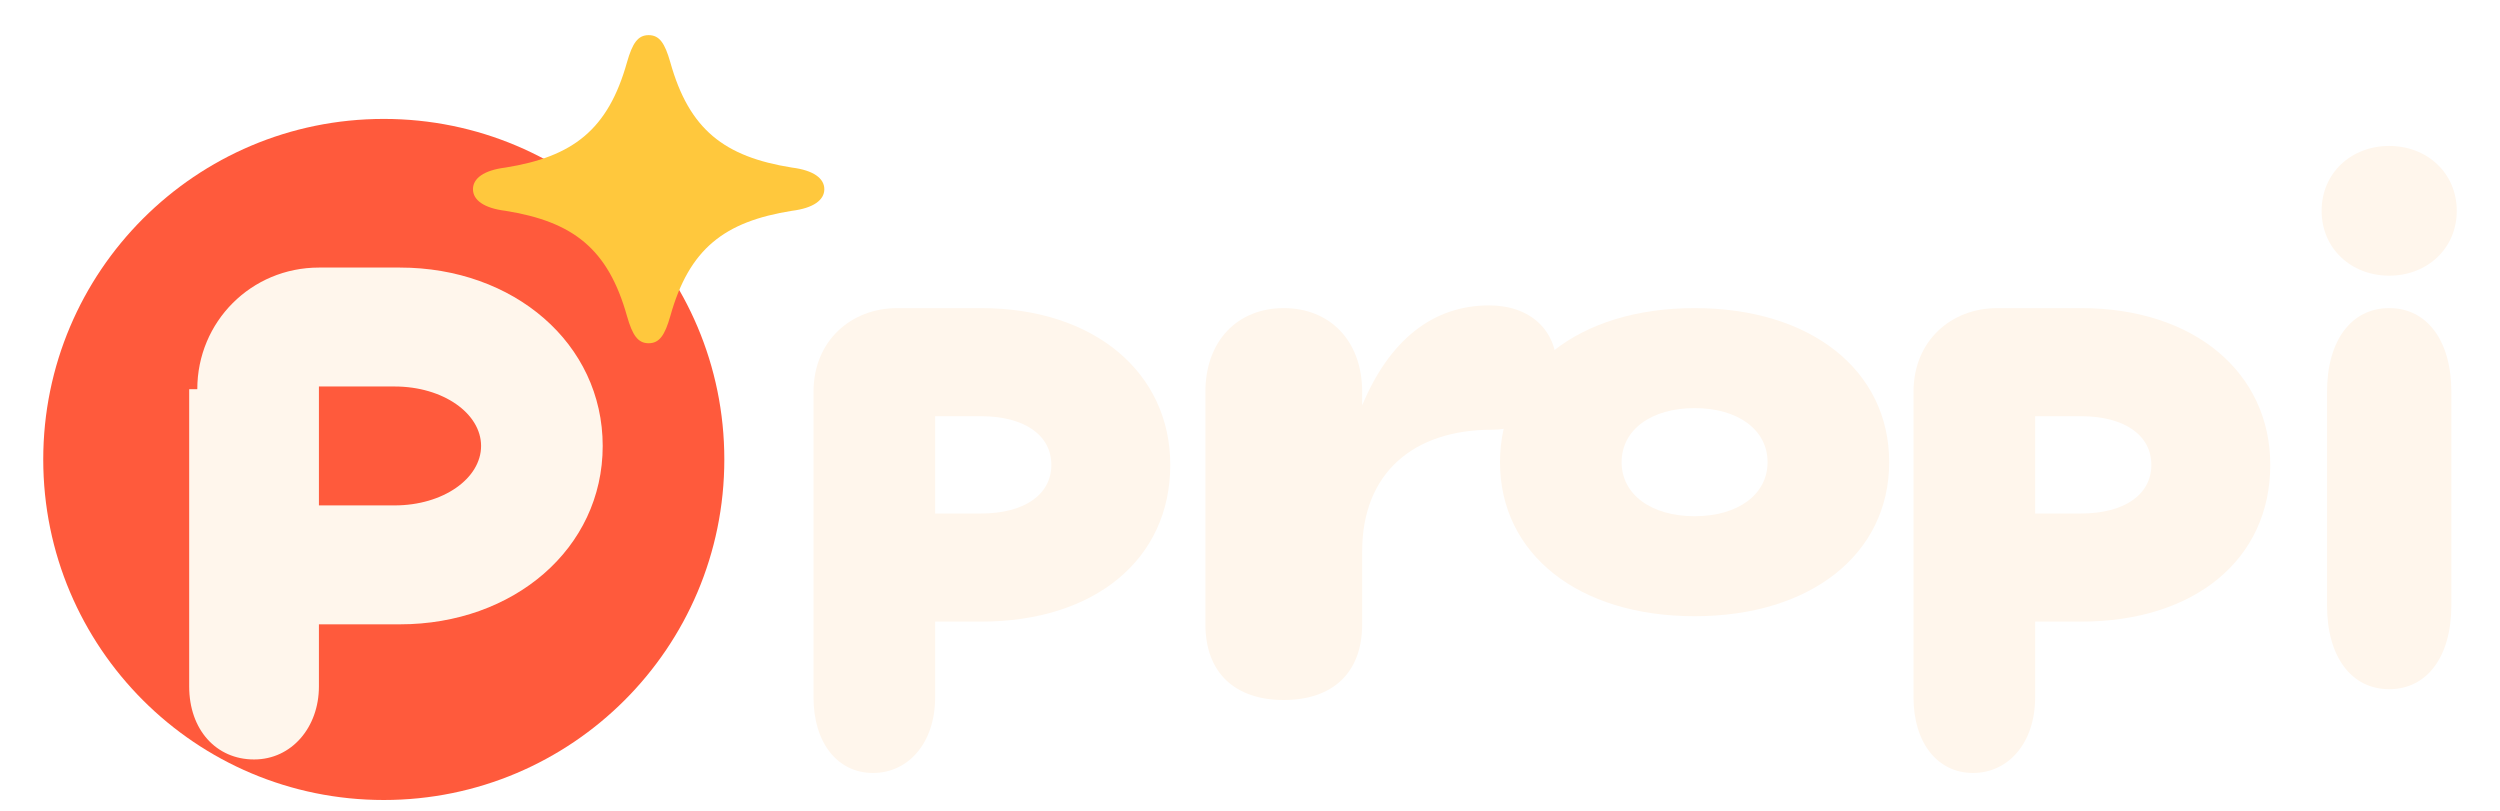
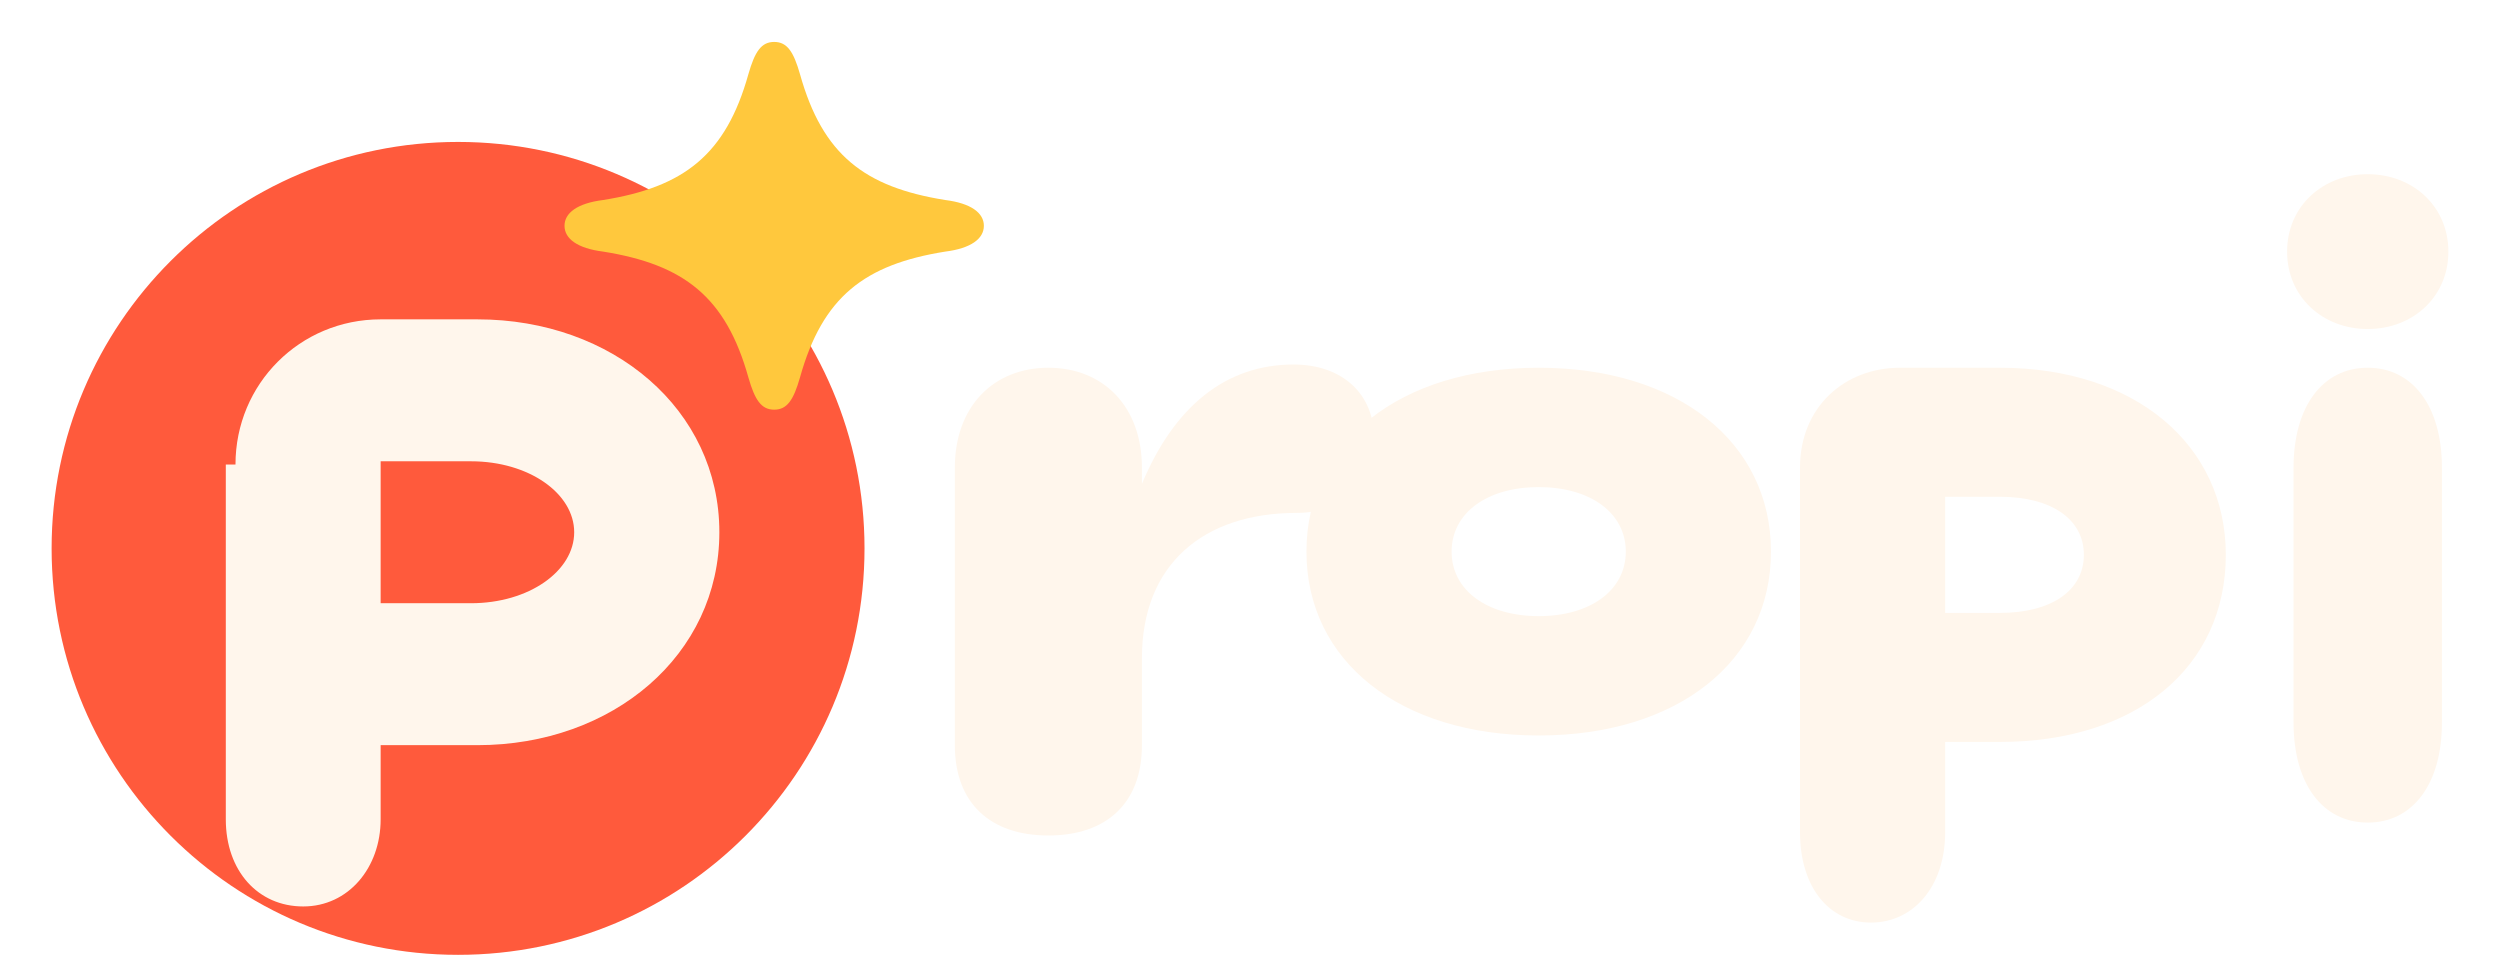
- <svg xmlns="http://www.w3.org/2000/svg" viewBox="110 330 925 300">
+ <svg xmlns="http://www.w3.org/2000/svg" viewBox="110 330 775 300">
  <g id="lockup">
    <g id="token">
      <circle id="coin" cx="252" cy="500" r="126" fill="#FF5A3C" />
      <path id="coin-p" fill="#FFF6EC" d="M183 474c0-25 20-45 45-45h30c42 0 75 28 75 66s-33 66-75 66h-30v23c0 15-10 27-24 27s-24-11-24-27v-110zm45 43h28c18 0 32-10 32-22s-14-22-32-22h-28v44z" />
      <path id="sparkle" fill="#FFC83D" d="M350 343c4 0 6 3 8 10 7 25 20 35 45 39 8 1 12 4 12 8s-4 7-12 8c-25 4-38 14-45 39-2 7-4 10-8 10s-6-3-8-10c-7-25-20-35-45-39-8-1-12-4-12-8s4-7 12-8c25-4 38-14 45-39 2-7 4-10 8-10z" />
    </g>
-     <g id="wordmark" fill="#FFF6EC">
-       <path id="letter-p-one" fill-rule="evenodd" d="M411 475c0-19 14-31 31-31h31c42 0 70 24 70 58 0 35-28 58-70 58h-17v28c0 17-10 28-23 28s-22-11-22-28V475zm45 45h17c16 0 26-7 26-18s-10-18-26-18h-17v36z" />
+     <g id="wordmark" transform="translate(-150 0)" fill="#FFF6EC">
      <path id="letter-r" d="M556 475c0-19 12-31 29-31s29 12 29 31v5c10-24 26-37 47-37 15 0 25 9 25 23s-10 23-24 23c-29 0-48 16-48 45v27c0 18-11 28-29 28s-29-10-29-28V475z" />
      <path id="letter-o" fill-rule="evenodd" d="M665 501c0-34 29-57 72-57s72 23 72 57-29 57-72 57-72-23-72-57zm45 0c0 12 11 20 27 20s27-8 27-20-11-20-27-20-27 8-27 20z" />
      <path id="letter-p-two" fill-rule="evenodd" d="M818 475c0-19 14-31 31-31h31c42 0 70 24 70 58 0 35-28 58-70 58h-17v28c0 17-10 28-23 28s-22-11-22-28V475zm45 45h17c16 0 26-7 26-18s-10-18-26-18h-17v36z" />
      <path id="letter-i" d="M969 408c0-14 11-24 25-24s25 10 25 24-11 24-25 24-25-10-25-24zm2 67c0-19 9-31 23-31s23 12 23 31v79c0 19-9 31-23 31s-23-12-23-31v-79z" />
    </g>
  </g>
</svg>
